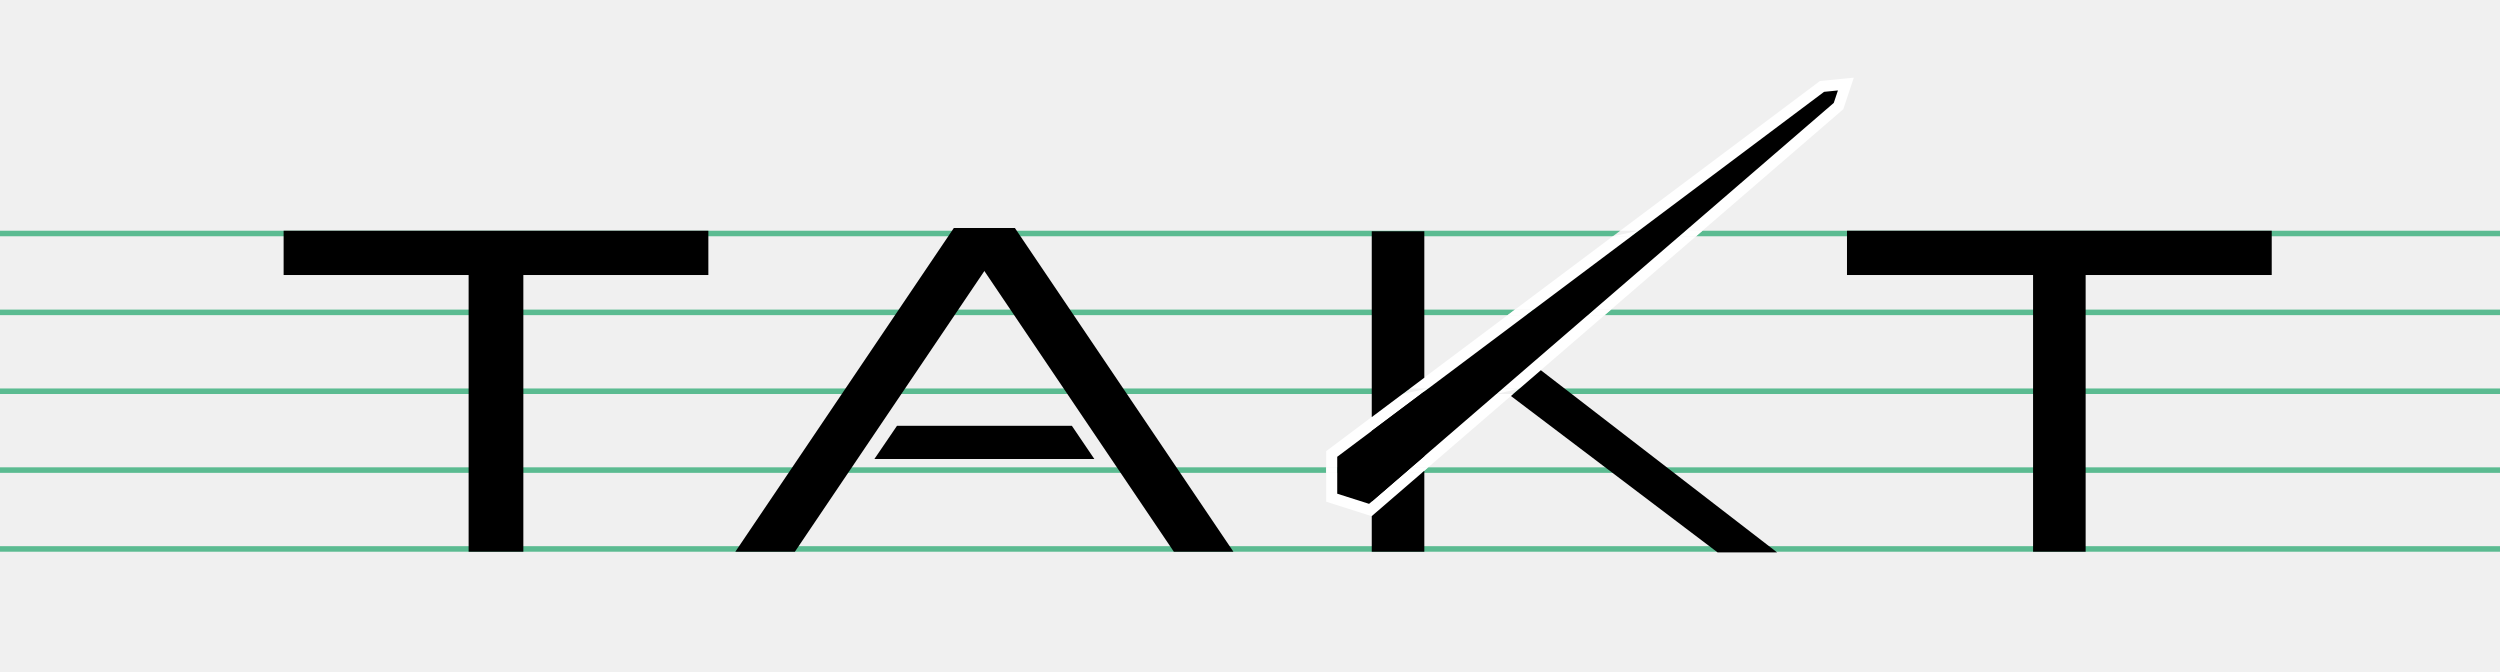
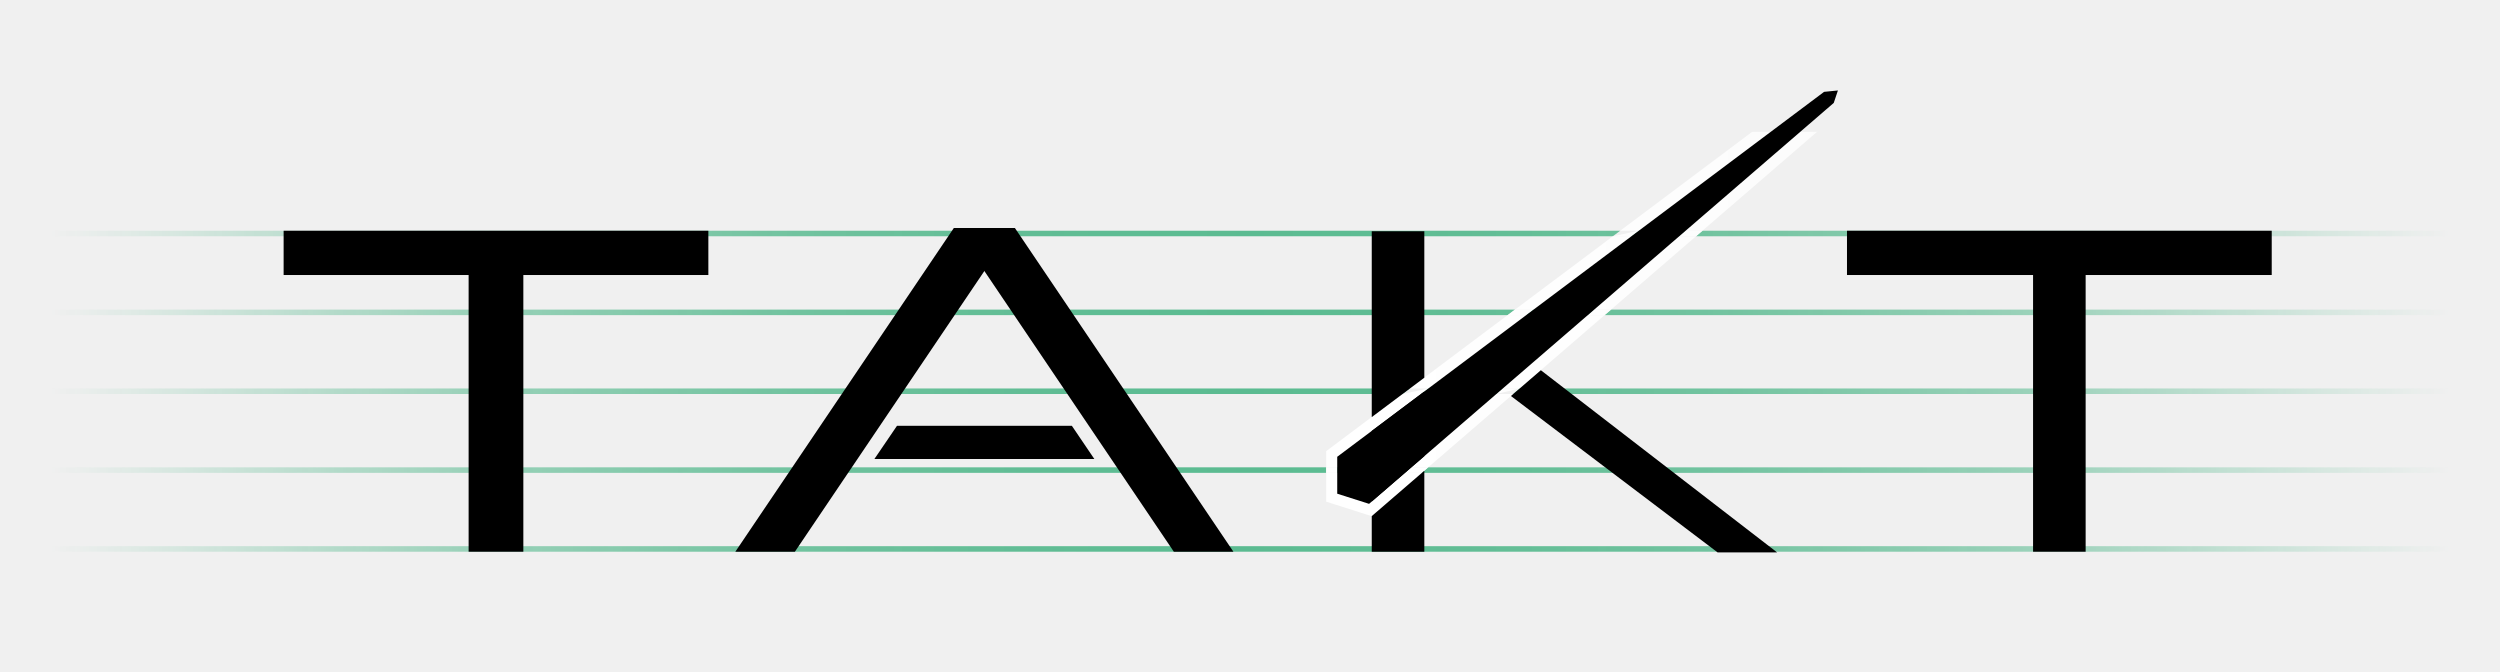
<svg xmlns="http://www.w3.org/2000/svg" viewBox="0 0 1807 485">
  <defs>
    <style>
      .cls-1 {
        fill: #fff;
      }

      .cls-2 {
+         mask: url(#mask);
+       }
+ 
+       .cls-3 {
        fill: none;
      }

-       .cls-3 {
+       .cls-4 {
        fill: #5bbb91;
      }
+ 
+       .cls-5 {
+         fill: url(#_名称未設定グラデーション_25);
+       }
    </style>
+     <linearGradient id="_名称未設定グラデーション_25" data-name="名称未設定グラデーション 25" x1="36.5" y1="269.33" x2="1770.5" y2="269.33" gradientUnits="userSpaceOnUse">
+       <stop offset="0" stop-color="#000" />
+       <stop offset=".06" stop-color="#333" />
+       <stop offset=".12" stop-color="#696969" />
+       <stop offset=".18" stop-color="#969696" />
+       <stop offset=".25" stop-color="#bcbcbc" />
+       <stop offset=".31" stop-color="#d9d9d9" />
+       <stop offset=".38" stop-color="#eee" />
+       <stop offset=".44" stop-color="#fafafa" />
+       <stop offset=".5" stop-color="#fff" />
+       <stop offset=".56" stop-color="#fafafa" />
+       <stop offset=".62" stop-color="#eee" />
+       <stop offset=".69" stop-color="#d9d9d9" />
+       <stop offset=".75" stop-color="#bcbcbc" />
+       <stop offset=".82" stop-color="#969696" />
+       <stop offset=".88" stop-color="#696969" />
+       <stop offset=".94" stop-color="#333" />
+       <stop offset="1" stop-color="#000" />
+     </linearGradient>
+     <mask id="mask" x="0" y="56.13" width="1807" height="387.21" maskUnits="userSpaceOnUse">
+       <rect class="cls-5" x="36.5" y="95.33" width="1734" height="348" />
+     </mask>
  </defs>
  <g id="_レイヤー_3" data-name="レイヤー 3">
-     <rect class="cls-3" y="394.78" width="1807" height="4" />
-     <g>
-       <polygon class="cls-2" points="966.56 356.76 989.56 364.09 1015.42 341.78 966.56 341.78 966.56 356.76" />
-       <polygon class="cls-2" points="1325.44 74.3 1328.44 65.31 1318.44 66.31 1184.42 166.78 1218.26 166.78 1325.44 74.3" />
-       <polygon class="cls-2" points="1108.38 223.78 1152.19 223.78 1213.62 170.78 1179.08 170.78 1108.38 223.78" />
-       <polygon class="cls-2" points="1032.34 280.78 1086.12 280.78 1147.55 227.78 1103.04 227.78 1032.34 280.78" />
-       <polygon class="cls-2" points="966.56 330.09 966.56 337.78 1020.05 337.78 1081.49 284.78 1027 284.78 966.56 330.09" />
-       <polygon class="cls-3" points="966.56 341.78 1015.42 341.78 1020.05 337.78 966.56 337.78 966.56 341.78" />
-       <rect class="cls-3" y="337.78" width="958.56" height="4" />
-       <polygon class="cls-3" points="1807 341.78 1807 337.78 1032.3 337.78 1027.66 341.78 1807 341.78" />
-       <polygon class="cls-3" points="1027 284.78 1081.49 284.78 1086.12 280.78 1032.34 280.78 1027 284.78" />
-       <polygon class="cls-3" points="0 280.78 0 284.78 1013.67 284.78 1019 280.78 0 280.78" />
-       <polygon class="cls-3" points="1807 284.78 1807 280.78 1098.37 280.78 1093.73 284.78 1807 284.78" />
-       <polygon class="cls-3" points="1103.04 227.78 1147.55 227.78 1152.19 223.78 1108.38 223.78 1103.04 227.78" />
-       <polygon class="cls-3" points="1807 227.78 1807 223.78 1164.44 223.78 1159.8 227.78 1807 227.78" />
-       <polygon class="cls-3" points="0 223.78 0 227.78 1089.71 227.78 1095.04 223.78 0 223.78" />
-       <polygon class="cls-3" points="1184.42 166.78 1179.08 170.78 1213.62 170.78 1218.26 166.78 1184.42 166.78" />
-       <polygon class="cls-3" points="0 166.78 0 170.78 1165.75 170.78 1171.08 166.78 0 166.78" />
-       <polygon class="cls-3" points="1807 170.78 1807 166.78 1230.5 166.78 1225.87 170.78 1807 170.78" />
-       <polygon class="cls-1" points="989.56 364.09 966.56 356.76 966.56 341.78 958.56 341.78 958.56 356.76 958.56 362.61 964.13 364.39 987.13 371.71 991.39 373.07 994.78 370.15 1027.66 341.78 1015.42 341.78 989.56 364.09" />
-       <polygon class="cls-1" points="966.56 330.09 1027 284.78 1013.67 284.78 961.76 323.69 958.56 326.09 958.56 330.09 958.56 337.78 966.56 337.78 966.56 330.09" />
-       <polygon class="cls-1" points="1213.62 170.78 1152.19 223.78 1164.44 223.78 1225.87 170.78 1213.62 170.78" />
-       <polygon class="cls-1" points="1086.12 280.78 1098.37 280.78 1159.8 227.78 1147.55 227.78 1086.12 280.78" />
-       <polygon class="cls-1" points="1318.44 66.31 1328.44 65.31 1325.44 74.3 1218.26 166.78 1230.5 166.78 1330.67 80.36 1332.34 78.92 1333.03 76.84 1336.03 67.85 1339.94 56.13 1327.65 57.35 1317.65 58.35 1315.43 58.57 1313.65 59.91 1171.08 166.78 1184.42 166.78 1318.44 66.31" />
-       <polygon class="cls-1" points="1020.05 337.78 1032.3 337.78 1093.73 284.78 1081.49 284.78 1020.05 337.78" />
-       <polygon class="cls-1" points="1103.04 227.78 1089.71 227.78 1019 280.78 1032.34 280.78 1103.04 227.78" />
-       <polygon class="cls-1" points="1179.08 170.78 1165.75 170.78 1095.04 223.78 1108.38 223.78 1179.08 170.78" />
-       <polyline class="cls-1" points="966.56 341.78 966.56 337.78 958.56 337.78 958.56 341.78" />
-       <polyline class="cls-1" points="1032.3 337.78 1020.05 337.78 1015.42 341.78 1027.66 341.78" />
-       <polyline class="cls-1" points="1098.37 280.78 1086.12 280.78 1081.49 284.78" />
-       <polyline class="cls-1" points="1013.67 284.78 1027 284.78 1032.34 280.78" />
-       <polyline class="cls-1" points="1103.04 227.78 1108.38 223.78 1095.04 223.78 1089.71 227.78" />
-       <polyline class="cls-1" points="1159.8 227.78 1164.44 223.78 1152.19 223.78 1147.55 227.78" />
-       <polyline class="cls-1" points="1165.75 170.78 1179.08 170.78 1184.42 166.78" />
-       <polyline class="cls-1" points="1225.87 170.78 1230.5 166.78 1218.26 166.78 1213.62 170.78" />
+     <g class="cls-2">
+       <g>
+         <rect class="cls-4" y="394.78" width="1807" height="4" />
+         <g>
+           <polygon class="cls-3" points="966.56 356.76 989.56 364.09 1015.42 341.78 966.56 341.78 966.56 356.76" />
+           <polygon class="cls-3" points="1325.44 74.3 1328.44 65.31 1318.44 66.31 1184.42 166.78 1218.26 166.78 1325.44 74.3" />
+           <polygon class="cls-3" points="1108.38 223.78 1152.19 223.78 1213.62 170.78 1179.08 170.78 1108.38 223.78" />
+           <polygon class="cls-3" points="1032.34 280.78 1086.12 280.78 1147.55 227.78 1103.04 227.78 1032.34 280.78" />
+           <polygon class="cls-3" points="966.56 330.09 966.56 337.78 1020.05 337.78 1081.49 284.78 1027 284.78 966.56 330.09" />
+           <polygon class="cls-4" points="966.56 341.78 1015.42 341.78 1020.05 337.78 966.56 337.78 966.56 341.78" />
+           <rect class="cls-4" y="337.78" width="958.56" height="4" />
+           <polygon class="cls-4" points="1807 341.78 1807 337.78 1032.3 337.78 1027.66 341.78 1807 341.78" />
+           <polygon class="cls-4" points="1027 284.78 1081.49 284.78 1086.12 280.78 1032.34 280.78 1027 284.78" />
+           <polygon class="cls-4" points="0 280.78 0 284.78 1013.67 284.78 1019 280.78 0 280.78" />
+           <polygon class="cls-4" points="1807 284.78 1807 280.78 1098.37 280.78 1093.73 284.78 1807 284.78" />
+           <polygon class="cls-4" points="1103.04 227.78 1147.55 227.78 1152.19 223.78 1108.38 223.78 1103.04 227.78" />
+           <polygon class="cls-4" points="1807 227.78 1807 223.78 1164.44 223.78 1159.8 227.78 1807 227.78" />
+           <polygon class="cls-4" points="0 223.78 0 227.78 1089.71 227.78 1095.04 223.78 0 223.78" />
+           <polygon class="cls-4" points="1184.42 166.78 1179.08 170.78 1213.62 170.78 1218.26 166.78 1184.42 166.78" />
+           <polygon class="cls-4" points="0 166.78 0 170.78 1165.75 170.78 1171.08 166.78 0 166.78" />
+           <polygon class="cls-4" points="1807 170.78 1807 166.78 1230.5 166.78 1225.87 170.78 1807 170.78" />
+           <polygon class="cls-1" points="989.56 364.09 966.56 356.76 966.56 341.78 958.56 341.78 958.56 356.76 958.56 362.61 964.13 364.39 987.13 371.71 991.39 373.07 994.78 370.15 1027.66 341.78 1015.42 341.78 989.56 364.09" />
+           <polygon class="cls-1" points="966.56 330.09 1027 284.78 1013.67 284.78 961.76 323.69 958.56 326.09 958.56 330.09 958.56 337.78 966.56 337.78 966.56 330.09" />
+           <polygon class="cls-1" points="1213.62 170.78 1152.19 223.78 1164.44 223.78 1225.87 170.78 1213.62 170.78" />
+           <polygon class="cls-1" points="1086.12 280.78 1098.37 280.78 1159.8 227.78 1147.55 227.78 1086.12 280.78" />
+           <polygon class="cls-1" points="1318.44 66.31 1328.44 65.31 1325.44 74.3 1218.26 166.78 1230.5 166.78 1330.67 80.36 1332.34 78.92 1333.03 76.84 1336.03 67.85 1339.94 56.13 1327.65 57.35 1317.65 58.35 1315.43 58.57 1313.65 59.91 1171.08 166.78 1184.42 166.78 1318.44 66.31" />
+           <polygon class="cls-1" points="1020.05 337.78 1032.3 337.78 1093.73 284.78 1081.49 284.78 1020.05 337.78" />
+           <polygon class="cls-1" points="1103.04 227.78 1089.71 227.78 1019 280.78 1032.34 280.78 1103.04 227.78" />
+           <polygon class="cls-1" points="1179.08 170.78 1165.75 170.78 1095.04 223.78 1108.38 223.78 1179.08 170.78" />
+           <polyline class="cls-1" points="966.56 341.78 966.56 337.78 958.56 337.78 958.56 341.78" />
+           <polyline class="cls-1" points="1032.3 337.78 1020.05 337.78 1015.42 341.78 1027.66 341.78" />
+           <polyline class="cls-1" points="1098.37 280.78 1086.12 280.78 1081.49 284.78" />
+           <polyline class="cls-1" points="1013.67 284.78 1027 284.78 1032.34 280.78" />
+           <polyline class="cls-1" points="1103.04 227.78 1108.38 223.78 1095.04 223.78 1089.71 227.78" />
+           <polyline class="cls-1" points="1159.8 227.78 1164.44 223.78 1152.19 223.78 1147.55 227.78" />
+           <polyline class="cls-1" points="1165.75 170.78 1179.08 170.78 1184.42 166.78" />
+           <polyline class="cls-1" points="1225.87 170.78 1230.5 166.78 1218.26 166.78 1213.62 170.78" />
+         </g>
+       </g>
    </g>
  </g>
  <g id="_レイヤー_2" data-name="レイヤー 2">
    <g>
      <g id="_1" data-name="1">
        <rect x="205" y="166.78" width="307" height="32" />
        <rect x="257.5" y="278.01" width="202" height="39.55" transform="translate(656.28 -60.72) rotate(90)" />
      </g>
      <g id="_2" data-name="2">
        <rect x="1335" y="166.78" width="307" height="32" />
        <rect x="1387.5" y="278.78" width="202" height="38" transform="translate(1786.28 -1190.72) rotate(90)" />
      </g>
      <g>
        <polygon points="989.56 364.17 1325.44 74.38 1328.44 65.39 1318.44 66.39 966.56 330.17 966.56 356.84 989.56 364.17" />
        <g>
          <polygon points="1029.5 272.99 1029.5 167.18 991.5 167.18 991.5 301.47 1029.5 272.99" />
          <polygon points="1029.5 282.98 991.5 311.47 991.5 362.49 1029.5 329.71 1029.5 282.98" />
          <polygon points="1092.12 286.24 1241.48 399.28 1284.5 399.28 1113.73 267.6 1092.12 286.24" />
          <polygon points="994.78 370.23 991.5 373.06 991.5 398.78 1029.5 398.78 1029.5 340.27 994.78 370.23" />
        </g>
      </g>
      <g>
        <polygon points="531.5 398.78 574.55 398.78 732.5 164.78 689.45 164.78 531.5 398.78" />
        <polygon points="791 331.78 632 331.78 648.34 307.78 774.75 307.78 791 331.78" />
        <polygon points="891.5 398.78 848.45 398.78 690.5 164.78 733.55 164.78 891.5 398.78" />
      </g>
    </g>
  </g>
</svg>
